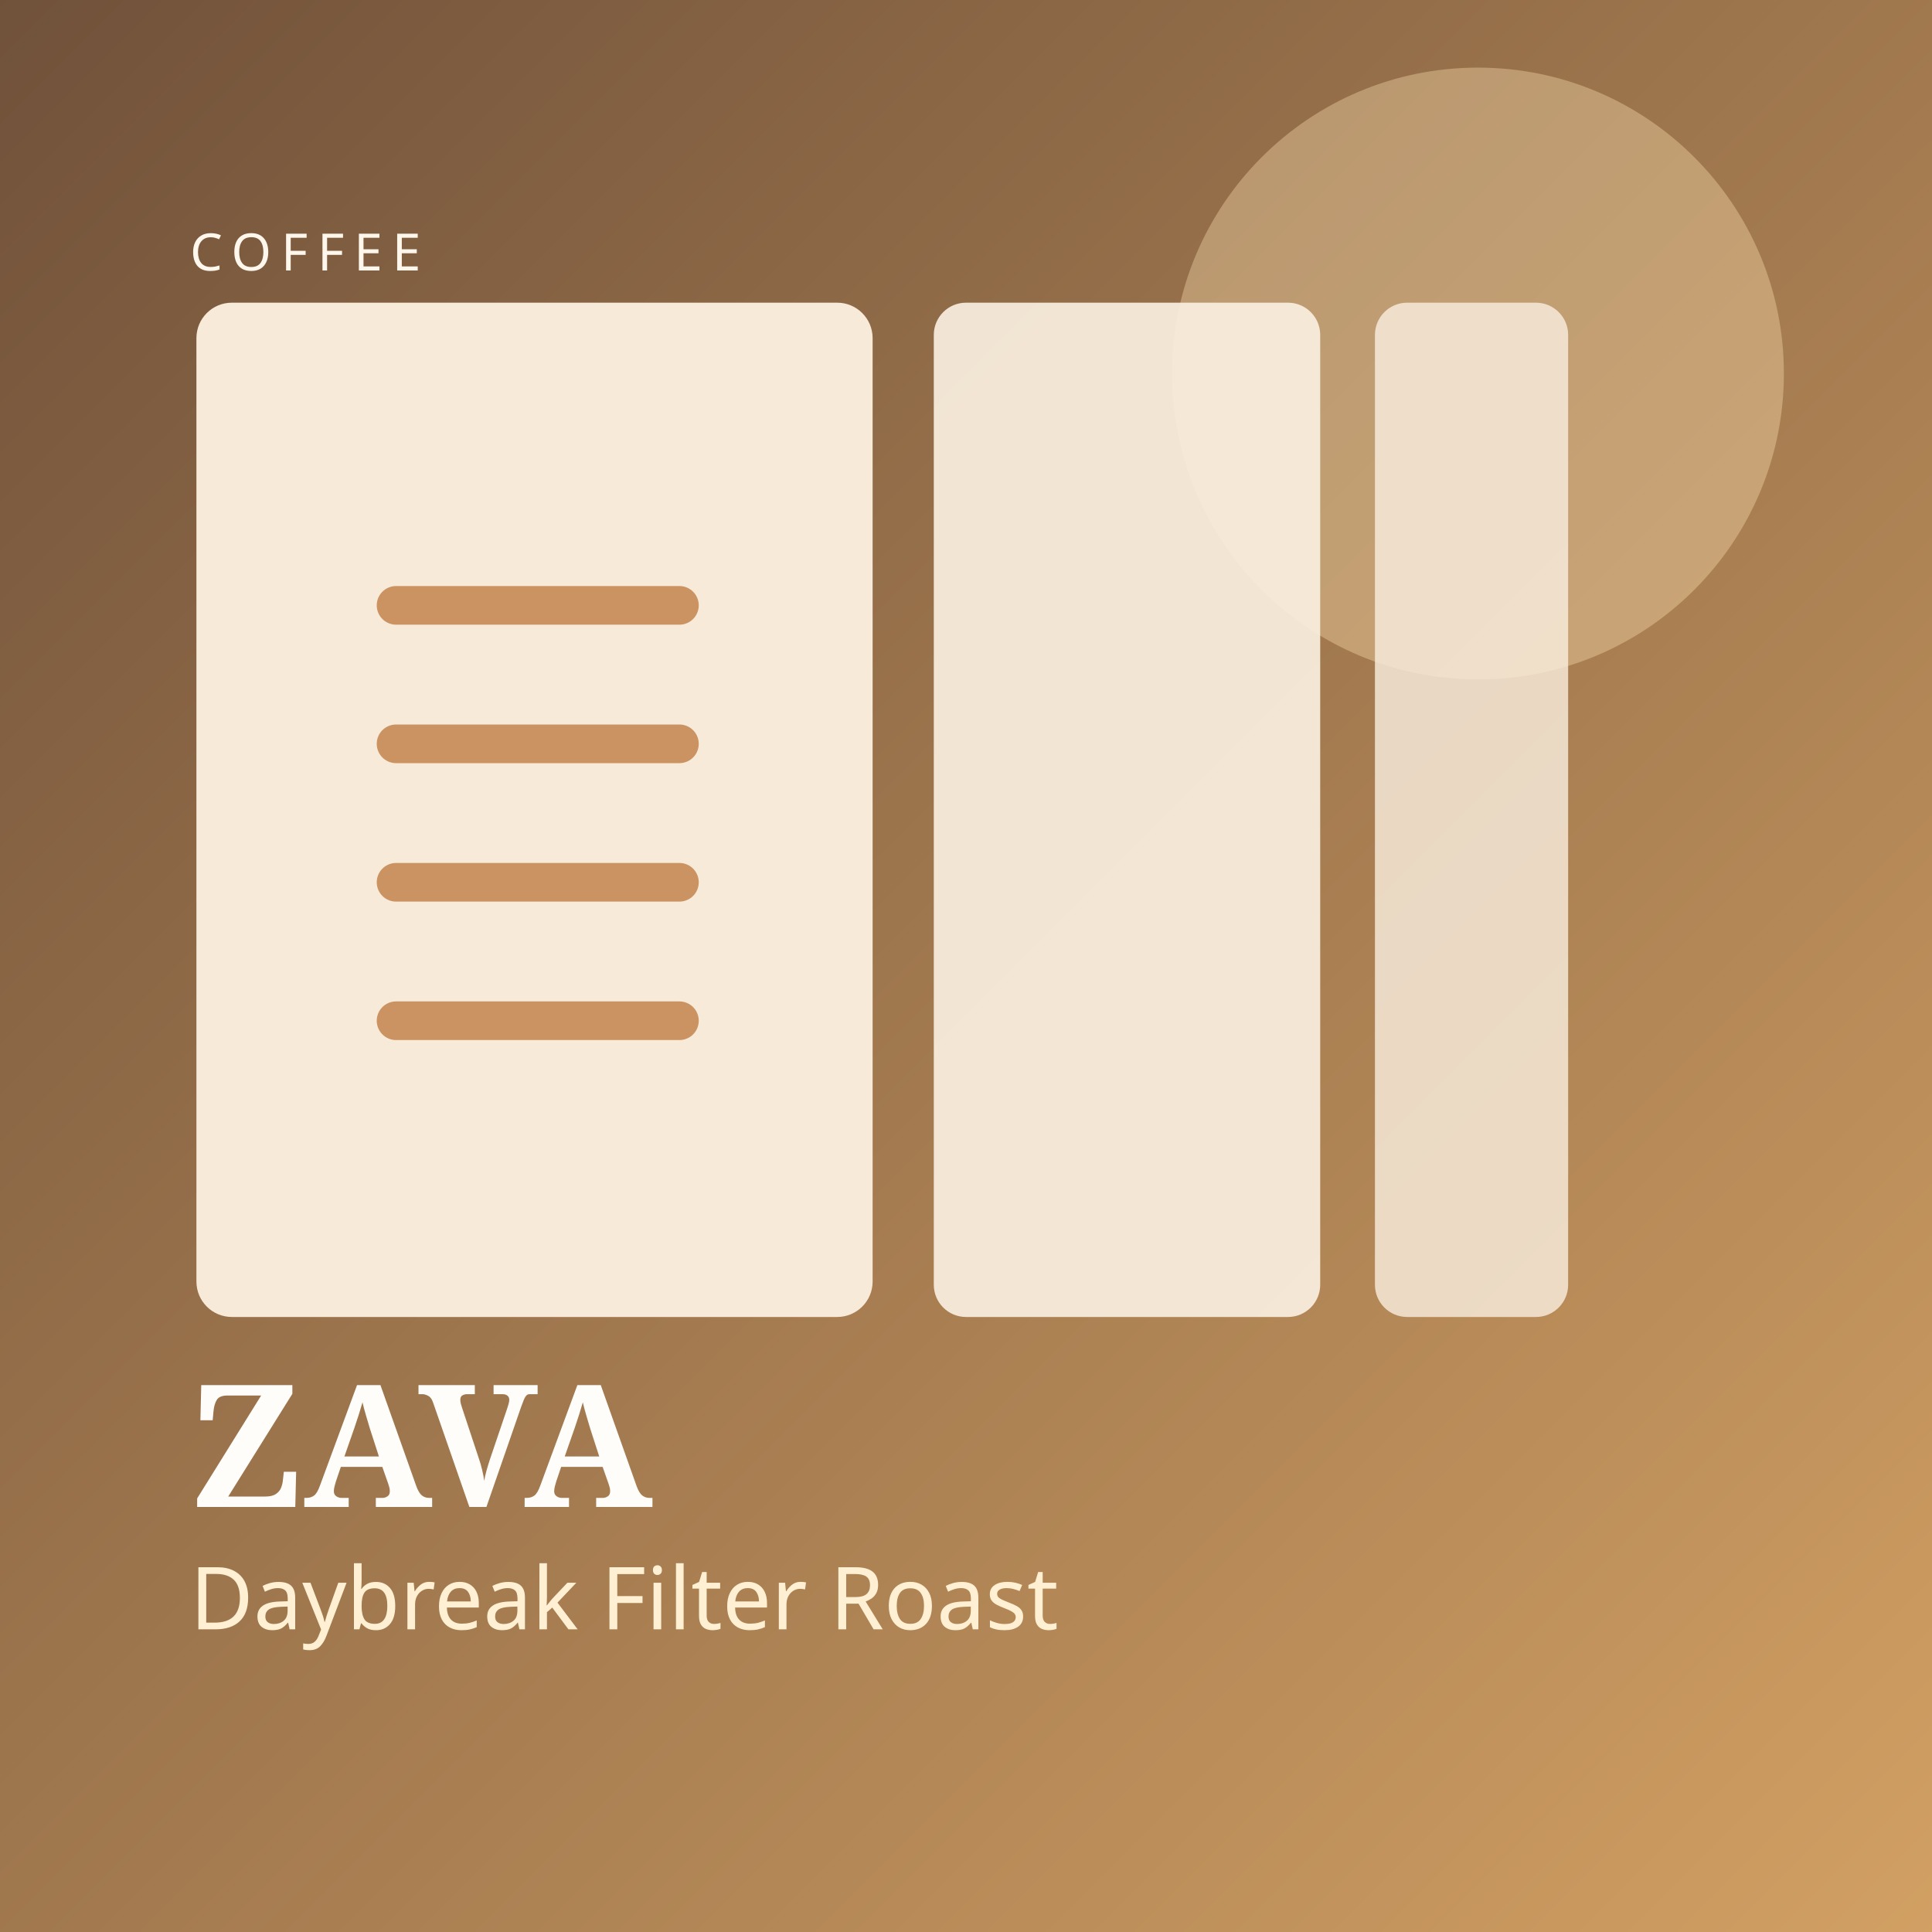
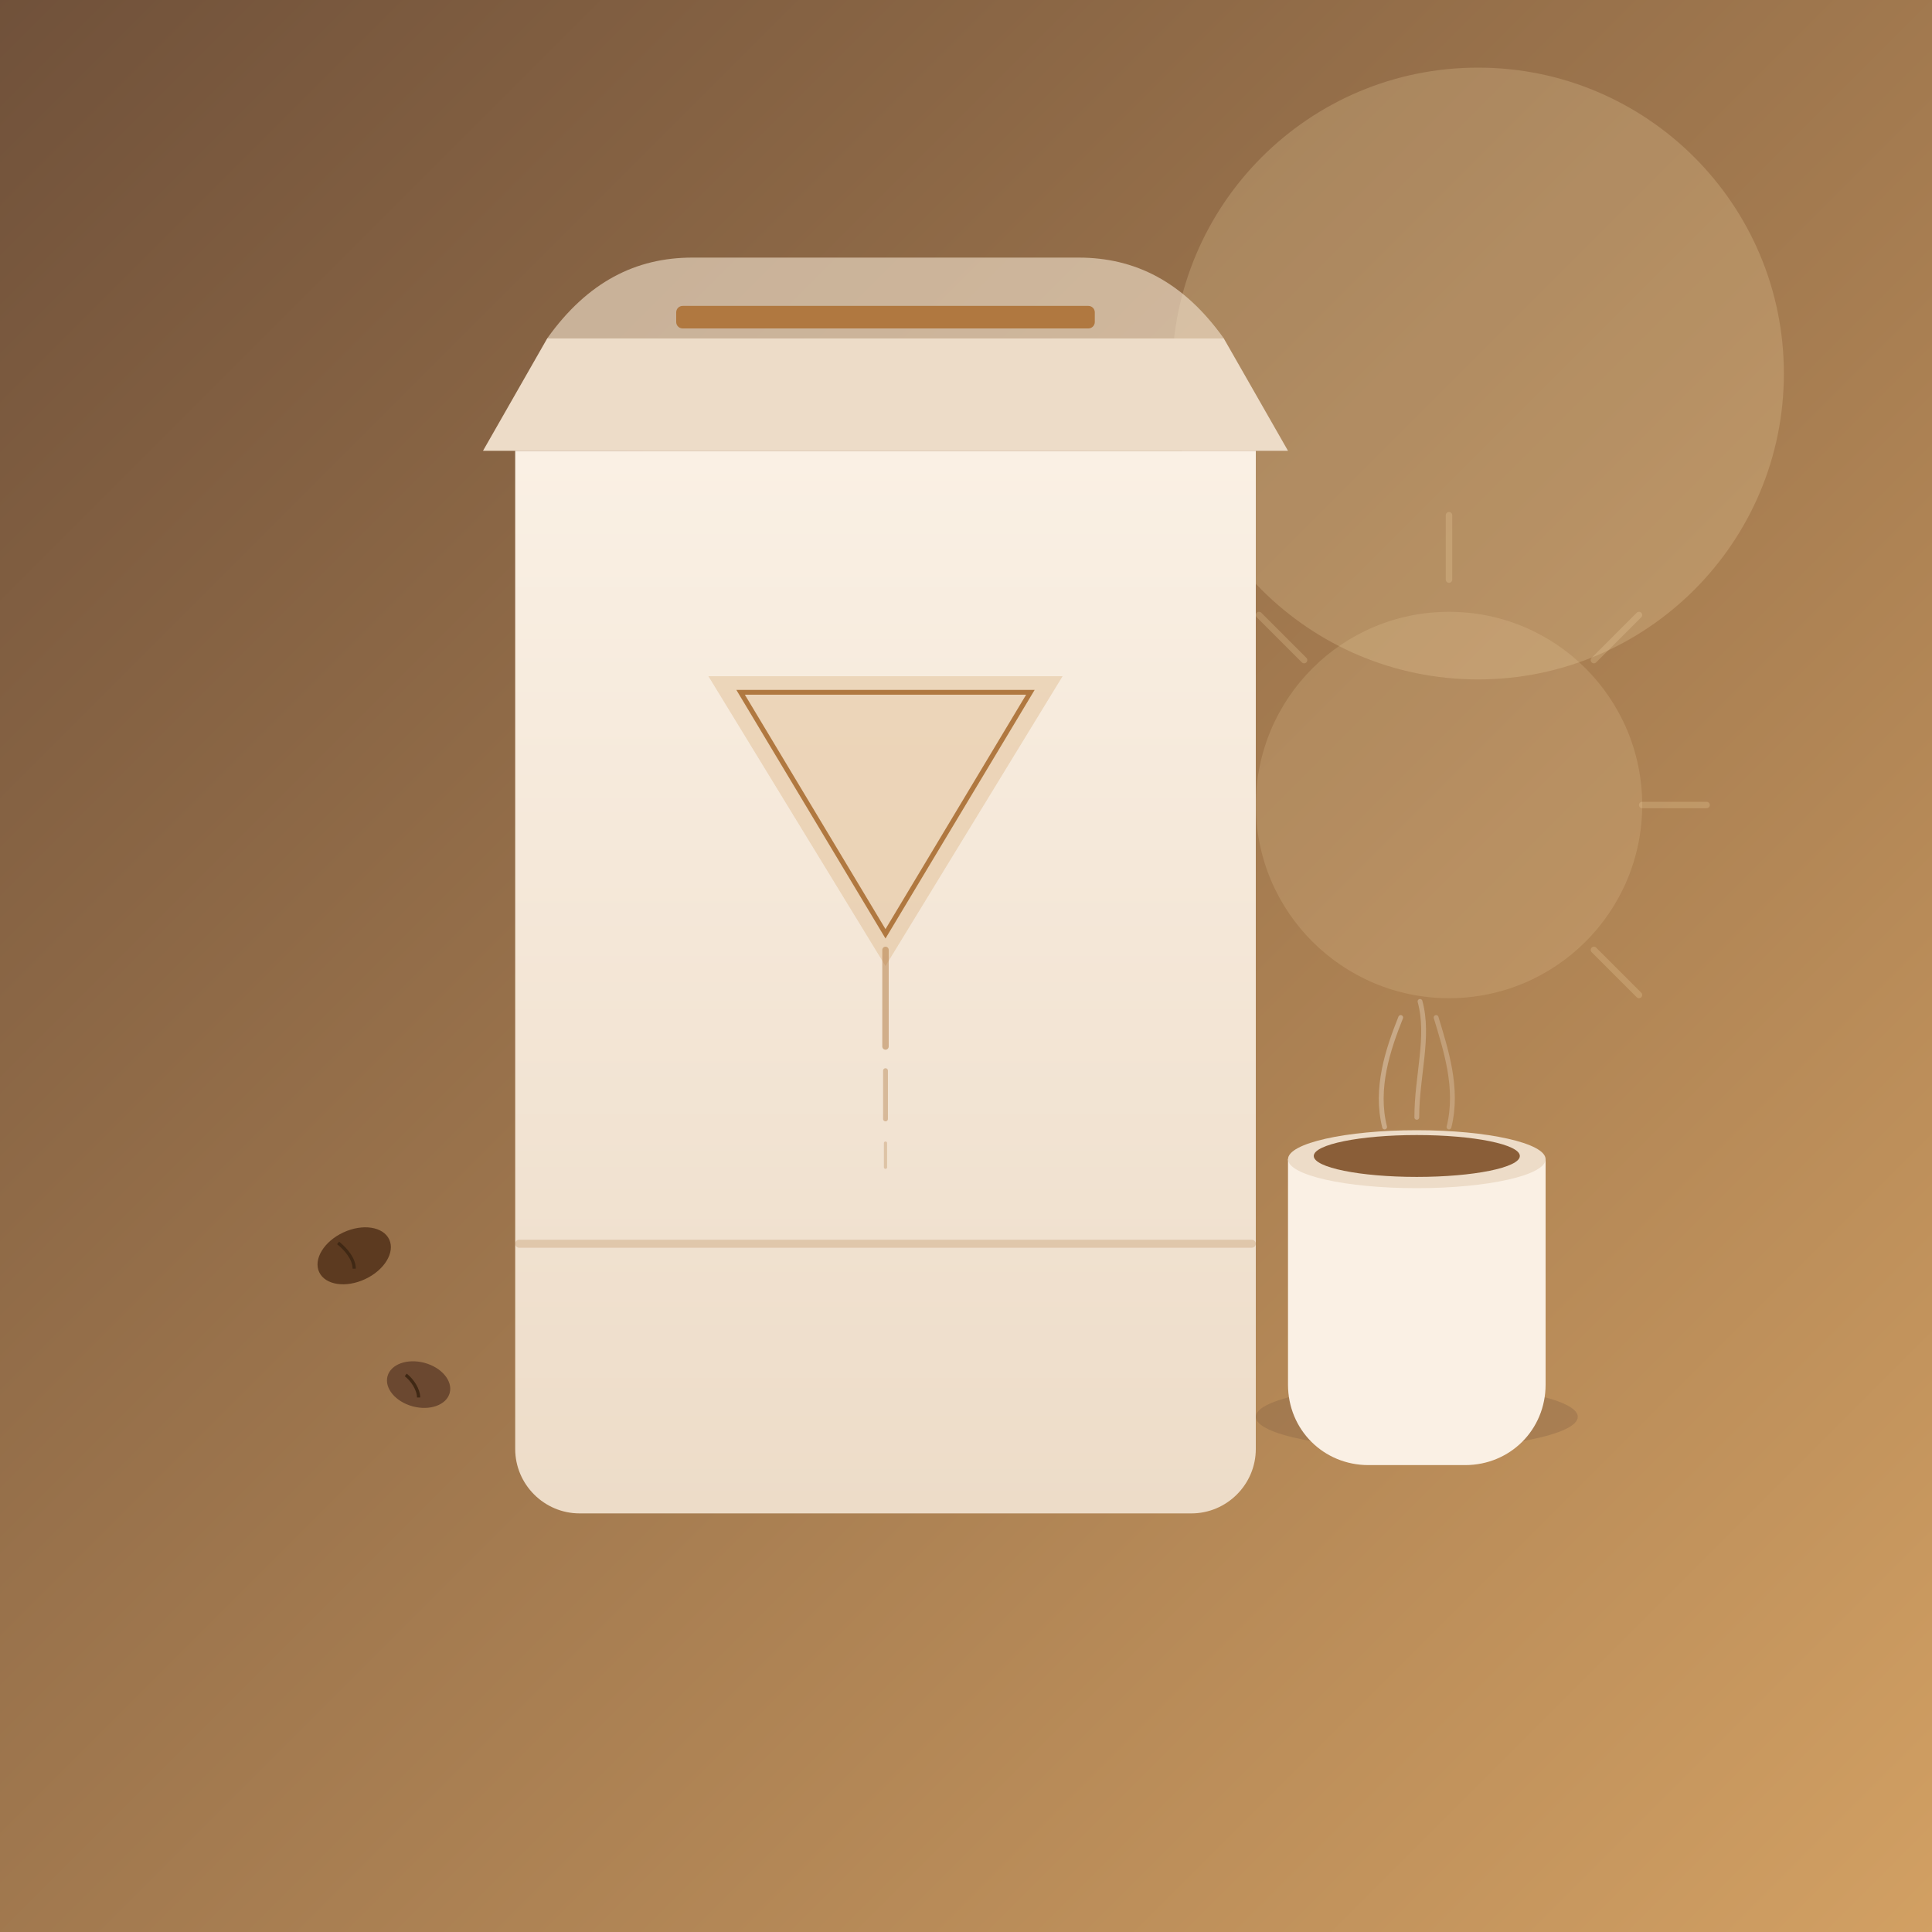
<svg xmlns="http://www.w3.org/2000/svg" viewBox="0 0 1200 1200" role="img" aria-label="Zava Daybreak Filter Roast">
  <defs>
    <linearGradient id="bg" x1="0" y1="0" x2="1" y2="1">
      <stop offset="0%" stop-color="#70513a" />
      <stop offset="100%" stop-color="#d2a063" />
    </linearGradient>
+     <linearGradient id="bag" x1="0" y1="0" x2="0" y2="1">
+       <stop offset="0%" stop-color="#faf0e4" />
+       <stop offset="100%" stop-color="#eddcc8" />
+     </linearGradient>
  </defs>
  <rect width="1200" height="1200" fill="url(#bg)" />
-   <circle cx="918" cy="232" r="190" fill="#ffe4b4" opacity="0.36" />
-   <rect x="122" y="188" width="420" height="630" rx="22" fill="#f8ead8" />
-   <rect x="580" y="188" width="240" height="630" rx="20" fill="#faefe0" opacity="0.92" />
-   <rect x="854" y="188" width="120" height="630" rx="20" fill="#faefe0" opacity="0.8" />
-   <path d="M246 376h176" stroke="#cb9362" stroke-width="24" stroke-linecap="round" />
-   <path d="M246 462h176" stroke="#cb9362" stroke-width="24" stroke-linecap="round" />
-   <path d="M246 548h176" stroke="#cb9362" stroke-width="24" stroke-linecap="round" />
-   <path d="M246 634h176" stroke="#cb9362" stroke-width="24" stroke-linecap="round" />
-   <text x="118" y="168" fill="#fff7ec" font-size="32" font-family="Segoe UI, sans-serif" letter-spacing="6">COFFEE</text>
-   <text x="118" y="936" fill="#fffdf9" font-size="106" font-family="Georgia, serif" font-weight="700">ZAVA</text>
-   <text x="118" y="1012" fill="#fff0d4" font-size="54" font-family="Segoe UI, sans-serif">Daybreak Filter Roast</text>
+   <circle cx="918" cy="232" r="190" fill="#ffe4b4" opacity="0.2" />
+   <path d="M320 280h460v620c0 22-18 40-40 40H360c-22 0-40-18-40-40V280z" fill="url(#bag)" />
+   <path d="M300 280h500l-40-70H340z" fill="#eddcc8" />
+   <path d="M340 210c25-35 55-50 90-50h240c35 0 65 15 90 50" fill="#f5e6d2" opacity="0.6" />
+   <rect x="420" y="190" width="260" height="14" rx="4" fill="#b07840" />
+   <path d="M440 420l110 180 110-180z" fill="#d2a063" opacity="0.3" />
+   <path d="M460 430l90 150 90-150z" fill="none" stroke="#b07840" stroke-width="3" />
+   <path d="M550 590v60" stroke="#b07840" stroke-width="4" stroke-linecap="round" opacity="0.5" />
+   <path d="M550 665v30" stroke="#b07840" stroke-width="3" stroke-linecap="round" opacity="0.4" />
+   <path d="M550 710v15" stroke="#b07840" stroke-width="2" stroke-linecap="round" opacity="0.3" />
+   <rect x="320" y="770" width="460" height="5" rx="2.5" fill="#b07840" opacity="0.25" />
+   <circle cx="900" cy="500" r="120" fill="#ffe4b4" opacity="0.15" />
+   <path d="M900 360v-40" stroke="#ffe4b4" stroke-width="4" opacity="0.2" stroke-linecap="round" />
+   <path d="M990 410l28-28" stroke="#ffe4b4" stroke-width="4" opacity="0.2" stroke-linecap="round" />
+   <path d="M1020 500h40" stroke="#ffe4b4" stroke-width="4" opacity="0.2" stroke-linecap="round" />
+   <path d="M990 590l28 28" stroke="#ffe4b4" stroke-width="4" opacity="0.2" stroke-linecap="round" />
+   <path d="M810 410l-28-28" stroke="#ffe4b4" stroke-width="4" opacity="0.2" stroke-linecap="round" />
+   <ellipse cx="880" cy="880" rx="100" ry="20" fill="#70513a" opacity="0.25" />
+   <path d="M800 720h160v140c0 28-22 50-50 50h-60c-28 0-50-22-50-50V720z" fill="#faf0e4" />
+   <ellipse cx="880" cy="720" rx="80" ry="18" fill="#eddcc8" />
+   <ellipse cx="880" cy="718" rx="64" ry="13" fill="#8a5e38" />
+   <path d="M860 700c-6-24 2-48 10-68" fill="none" stroke="#faf0e4" stroke-width="3" opacity="0.35" stroke-linecap="round" />
+   <path d="M880 694c0-26 8-50 2-72" fill="none" stroke="#faf0e4" stroke-width="3" opacity="0.3" stroke-linecap="round" />
+   <path d="M900 700c6-24-2-48-8-68" fill="none" stroke="#faf0e4" stroke-width="3" opacity="0.25" stroke-linecap="round" />
+   <ellipse cx="220" cy="780" rx="24" ry="16" transform="rotate(-25 220 780)" fill="#5c3a20" />
+   <path d="M210 772c5 4 10 10 10 16" stroke="#402814" stroke-width="2" fill="none" />
+   <ellipse cx="260" cy="860" rx="20" ry="14" transform="rotate(15 260 860)" fill="#6b4830" />
+   <path d="M252 854c4 3 8 9 8 14" stroke="#402814" stroke-width="2" fill="none" />
</svg>
